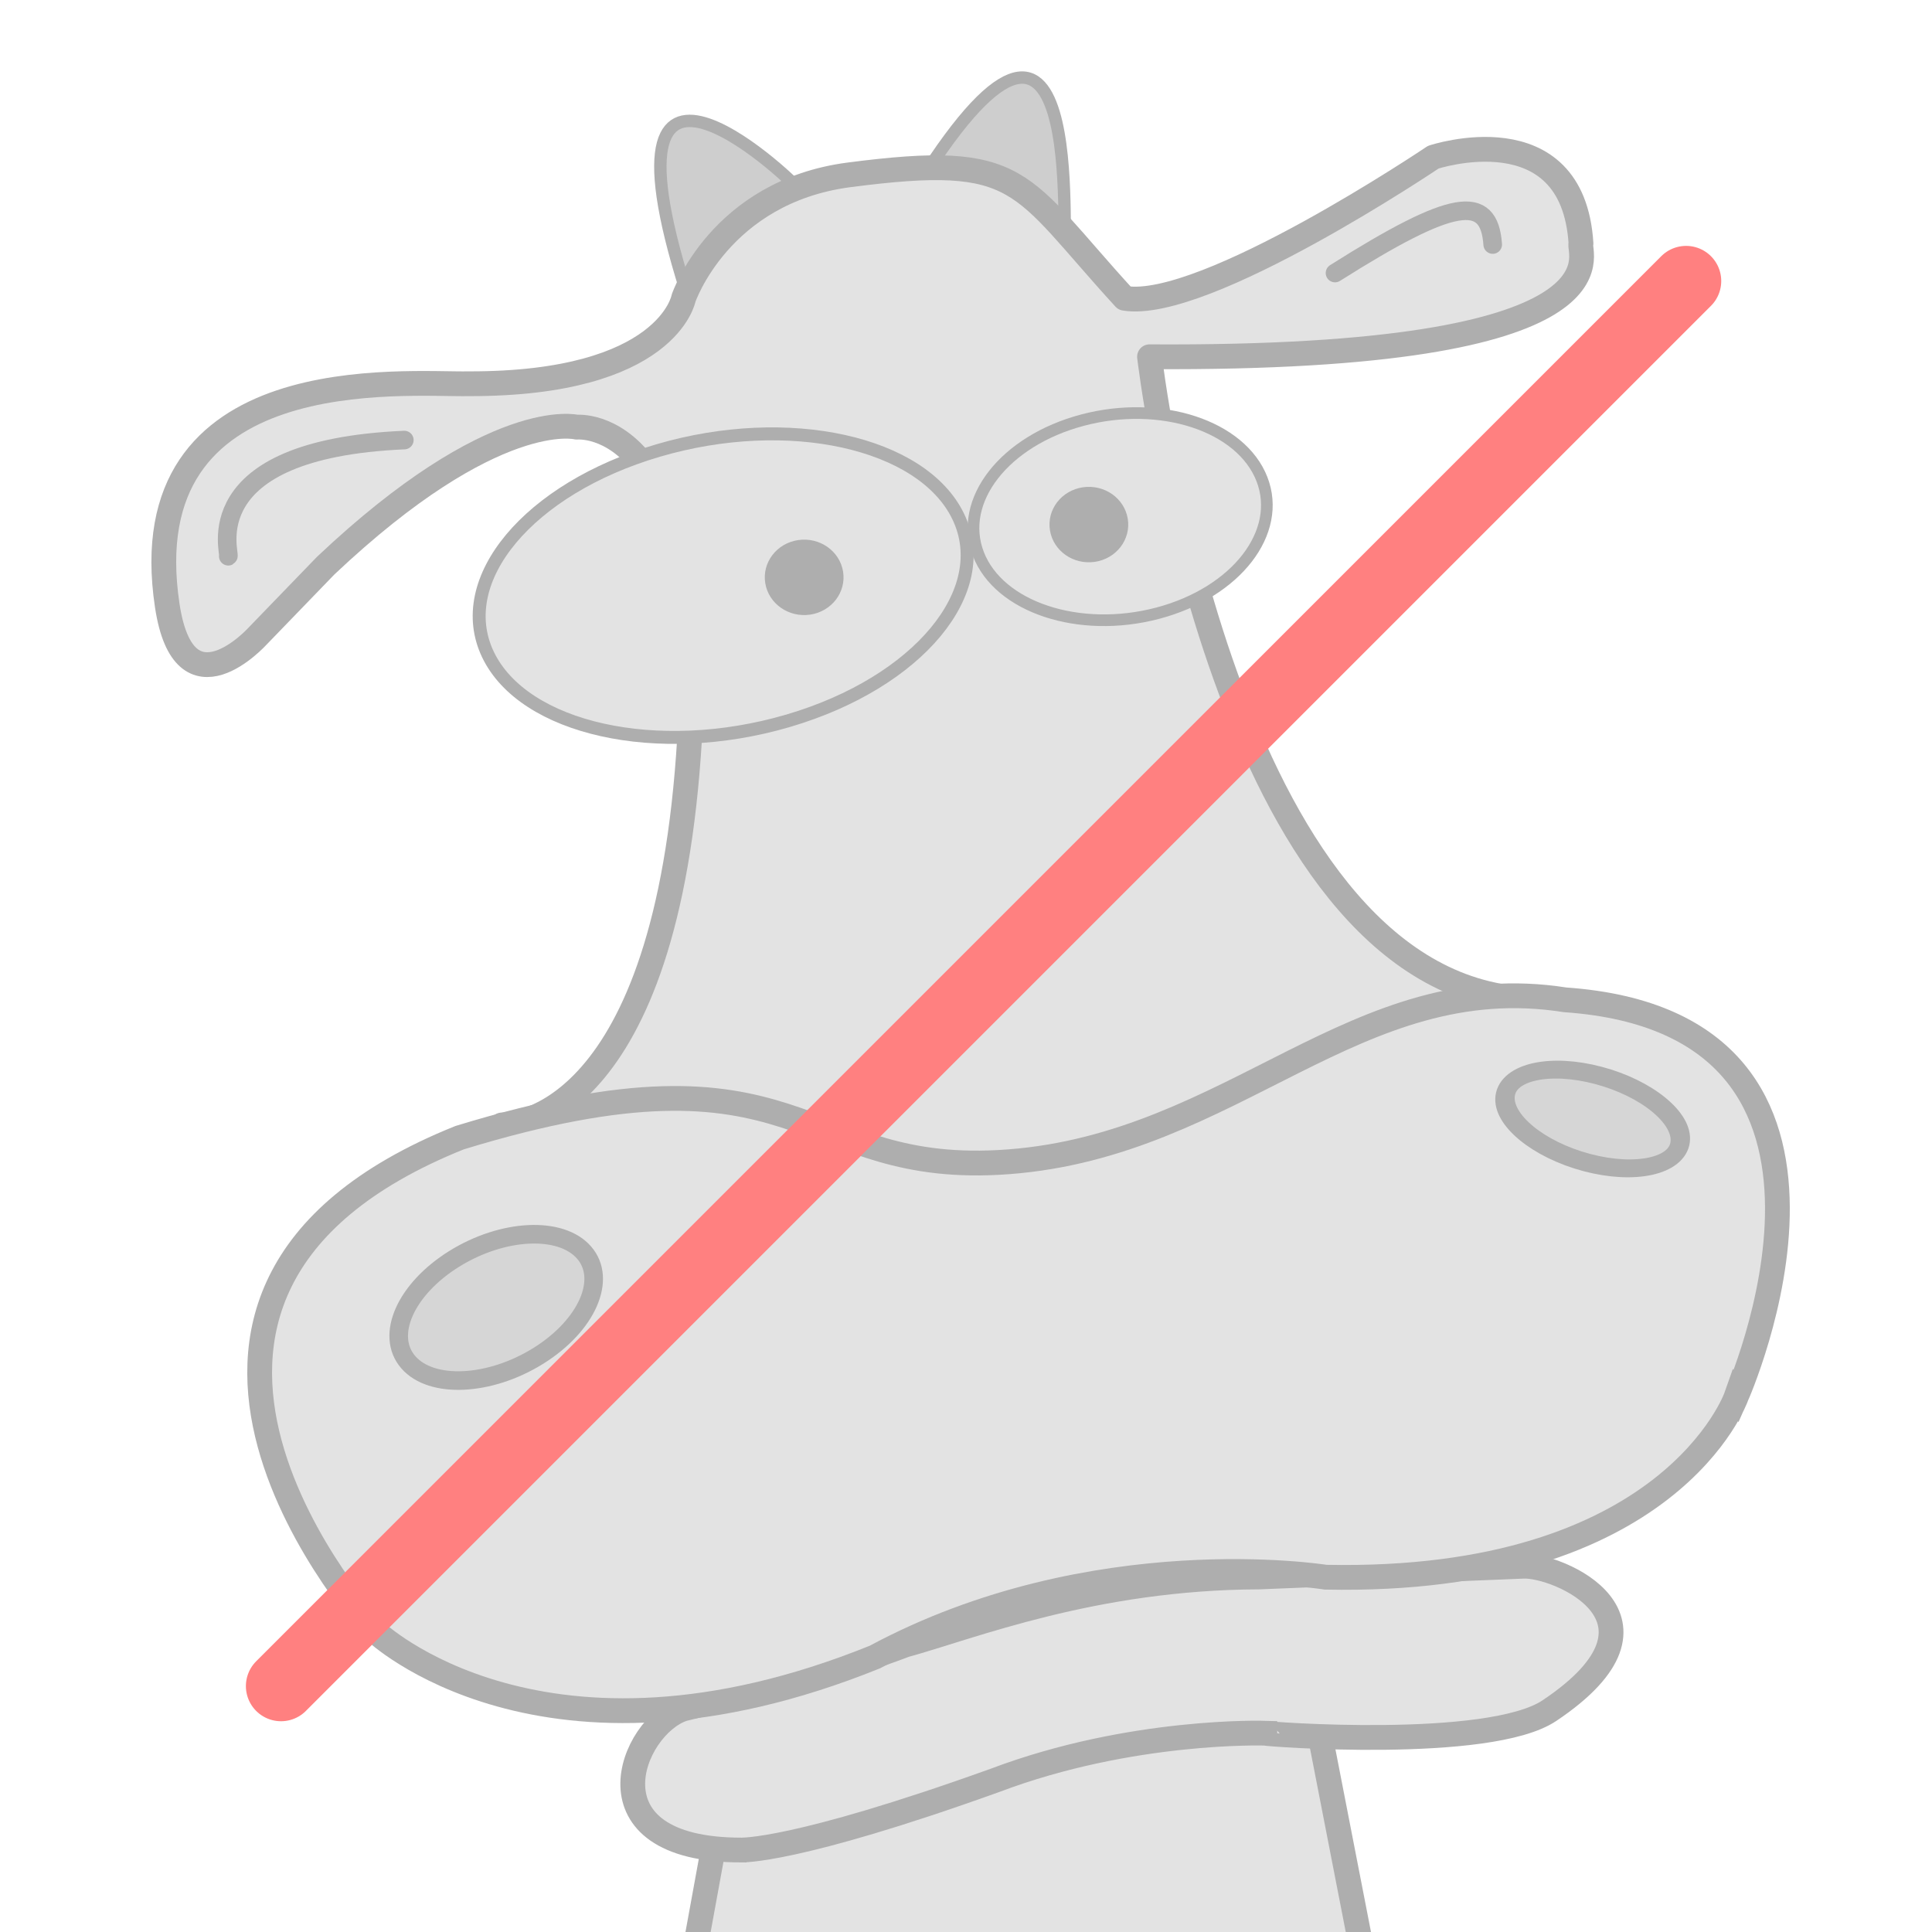
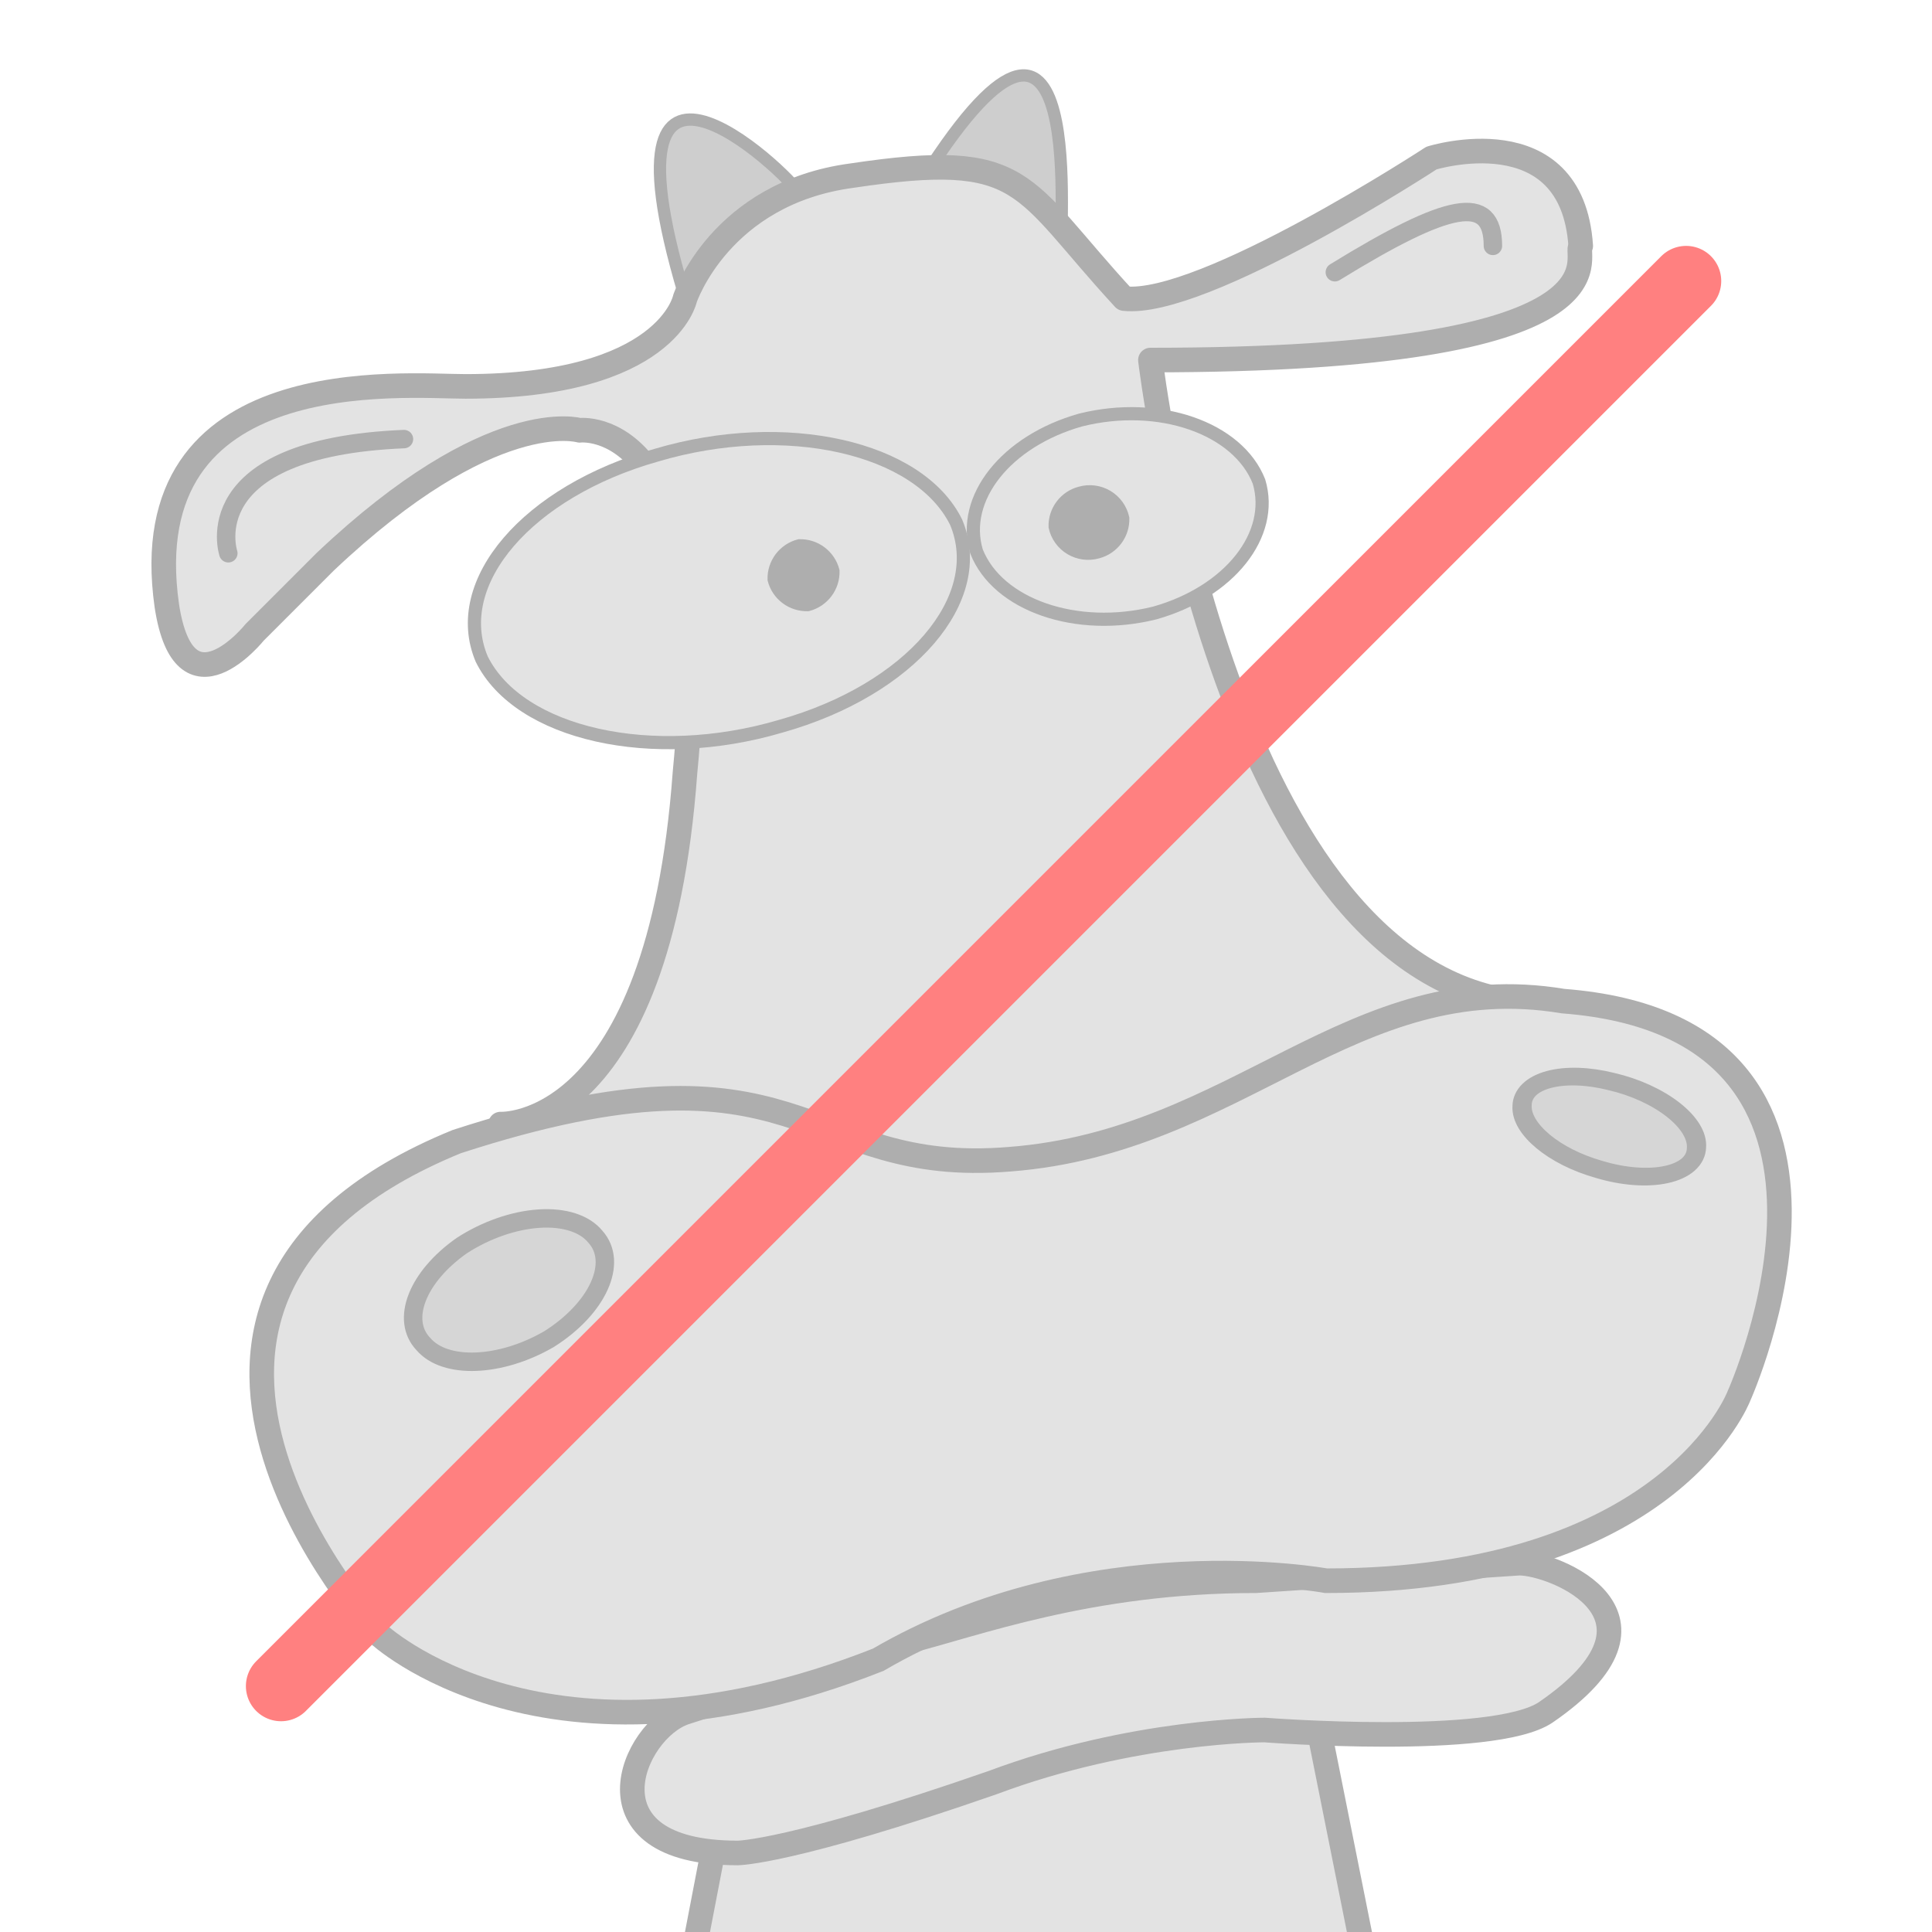
- <svg xmlns="http://www.w3.org/2000/svg" width="220mm" height="220mm" version="1.1" viewBox="0 0 220 220">
+ <svg xmlns="http://www.w3.org/2000/svg" width="220mm" height="220mm" viewBox="0 0 220 220">
  <defs>
-     <clipPath id="f">
-       <rect transform="rotate(26.627)" x="-3.5527e-15" y="77.018" width="220" height="220" stroke="#aeaeae" stroke-linecap="round" stroke-linejoin="round" stroke-width="2.822" />
+     <clipPath id="de">
+       <path stroke="#aeaeae" stroke-linecap="round" stroke-linejoin="round" stroke-width="2.8" d="m-35 69 197 98-98 197-197-98z" />
    </clipPath>
-     <clipPath id="e">
-       <rect transform="matrix(.94013 -.34082 .41756 .90865 0 0)" x="7.1054e-15" y="80.663" width="212.23" height="230.41" stroke="#aeaeae" stroke-linecap="round" stroke-linejoin="round" stroke-width="2.837" />
+     <clipPath id="dd">
+       <path stroke="#aeaeae" stroke-linecap="round" stroke-linejoin="round" stroke-width="2.8" d="M0 81h212v230H0z" transform="rotate(-20) skewX(5)" />
    </clipPath>
-     <clipPath id="a">
-       <rect y="77.018" width="220" height="220" stroke="#aeaeae" stroke-linecap="round" stroke-linejoin="round" stroke-width="2.822" />
+     <clipPath id="da">
+       <path stroke="#aeaeae" stroke-linecap="round" stroke-linejoin="round" stroke-width="2.8" d="M0 77h220v220H0z" />
    </clipPath>
-     <clipPath id="n">
-       <rect transform="rotate(8.7043)" y="77.018" width="220" height="220" stroke="#aeaeae" stroke-linecap="round" stroke-linejoin="round" stroke-width="2.822" />
+     <clipPath id="dc">
+       <path stroke="#aeaeae" stroke-linecap="round" stroke-linejoin="round" stroke-width="2.8" d="m-12 76 218 33-33 218-218-33z" />
    </clipPath>
-     <clipPath id="l">
-       <rect transform="rotate(11.115)" x="-1.7764e-15" y="77.018" width="220" height="220" stroke="#aeaeae" stroke-linecap="round" stroke-linejoin="round" stroke-width="2.822" />
+     <clipPath id="db">
+       <path stroke="#aeaeae" stroke-linecap="round" stroke-linejoin="round" stroke-width="2.8" d="m-15 76 216 42-42 216-216-43z" />
    </clipPath>
  </defs>
-   <g transform="translate(0,-77)">
-     <g>
-       <g fill-rule="evenodd">
-         <path d="m75.331 319.79 9.449-51.783h64.256l9.638 49.515z" clip-path="url(#a)" fill="#e3e3e3" stroke="#aeaeae" stroke-width="2.822" />
-         <path d="m144.03 274.36c0 0.102 25.535 2.032 32.405-2.568 15.621-10.458 0.852-16.673-3.024-16.442l-30.026 1.222c-18.888 0.057-32.814 5.686-40.341 7.752-7.832 2.97-15.497 4.878-25.261 7.279-5.918 1.988-11.56 16.055 6.615 16.064 0.022-0.022 5.901 0.33 28.915-7.938 15.497-5.859 30.717-5.37 30.717-5.37z" clip-path="url(#a)" fill="#e3e3e3" stroke="#aeaeae" stroke-width="2.822" />
-         <path d="m79.262 113.58c-13.501-39.322 10.87-16.11 11.654-15.061z" clip-path="url(#a)" fill="#cecece" stroke="#aeaeae" stroke-width="1.411" />
-         <path d="m105.59 96.43c19.087-29.26 14.805 11.605 15.891 9.289z" clip-path="url(#a)" fill="#cecece" stroke="#aeaeae" stroke-width="1.411" />
-       </g>
-       <g stroke="#aeaeae" stroke-linecap="round">
-         <path d="m57.145 205.1s17.626 0.724 21.101-40.169c3.474-40.892-12.562-39.289-12.562-39.289s-9.354-2.405-28.598 15.769l-7.751 8.018s-8.37 9.271-10.29-3.474c-4.251-28.221 27.17-25.119 34.344-25.257 22.693 0.047 24.455-9.755 24.455-9.755s4.131-12.117 18.843-14.032c19.895-2.589 19.166 0.731 31.371 14.053 9.071 1.512 35.152-16.064 35.152-16.064s15.875-5.292 16.82 9.827c-0.537 0.806 6.921 13.242-49.132 12.897 0 0 7.932 68.163 40.676 72.933l-58.316 44.399z" clip-path="url(#a)" fill="#e3e3e3" stroke-linejoin="round" stroke-width="2.822" />
-         <path transform="rotate(-11.115)" d="m57.316 173.4a28.116 16.722 0 0 1-32.006-14.004 28.116 16.722 0 0 1 23.502-19.055 28.116 16.722 0 0 1 32.071 13.952 28.116 16.722 0 0 1-23.414 19.093" clip-path="url(#l)" fill="#e3e3e3" stroke-width="1.474" />
-         <path d="m92.151 146.38a3.867 3.678 0 0 1-4.402-3.08 3.867 3.678 0 0 1 3.232-4.191 3.867 3.678 0 0 1 4.411 3.069 3.867 3.678 0 0 1-3.22 4.2" clip-path="url(#a)" stroke-width="1.234" fill="#aeaeae" />
-         <path transform="rotate(-8.7043)" d="m108.05 165.09a16.8 11.651 0 0 1-19.125-9.757 16.8 11.651 0 0 1 14.043-13.276 16.8 11.651 0 0 1 19.163 9.721 16.8 11.651 0 0 1-13.991 13.303" clip-path="url(#n)" fill="#e3e3e3" stroke-width="1.327" />
-         <path d="m124.57 140.37a3.867 3.678 0 0 1-4.402-3.08 3.867 3.678 0 0 1 3.232-4.191 3.867 3.678 0 0 1 4.411 3.069 3.867 3.678 0 0 1-3.22 4.2" clip-path="url(#a)" stroke-width="1.234" fill="#aeaeae" />
-       </g>
+   <g stroke="#aeaeae">
+     <g fill-rule="evenodd">
+       <path fill="#e3e3e3" stroke-width="2.8" d="m75 320 10-52h64l10 50z" clip-path="url(#da)" transform="translate(0 -77)" />
+       <path fill="#e3e3e3" stroke-width="2.8" d="M144 274s26 2 32-2c16-11 1-17-3-17l-30 2c-19 0-32 5-40 7l-25 8c-6 2-12 16 6 16 0 0 6 0 29-8 16-6 31-6 31-6z" clip-path="url(#da)" transform="translate(0 -77)" />
+       <path fill="#cecece" stroke-width="1.4" d="M79 114C66 74 90 97 91 99zm27-18c19-29 14 12 15 10z" clip-path="url(#da)" transform="translate(0 -77)" />
    </g>
-     <path d="m152.02 108.09c13.465-8.499 17.552-9.072 17.958-3.245" clip-path="url(#a)" fill="none" stroke="#aeaeae" stroke-linecap="round" stroke-width="2.117" />
-     <path d="m46.04 127.11c-24.162 1.056-19.72 13.067-20.045 13.23" clip-path="url(#a)" fill="none" stroke="#aeaeae" stroke-linecap="round" stroke-width="2.117" />
-     <g stroke="#aeaeae">
-       <path d="m197.72 236.02s18.976-42.496-19.511-45.169c-23.787-3.742-37.709 16.49-63.343 18.442-24.323 1.851-22.743-14.929-62.541-2.74-44.81 18.012-9.622 56.193-9.622 56.193s19.068 18.239 56.928 2.94c24.856-13.363 51.316-9.087 51.316-9.087 39.289 0.802 46.772-20.58 46.772-20.58z" clip-path="url(#a)" fill="#e3e3e3" fill-rule="evenodd" stroke-width="2.822" />
-       <path transform="matrix(.94518 .32655 -.43435 .90074 0 0)" d="m255.42 139.85a10.312 4.997 0 0 1-11.739-4.184 10.312 4.997 0 0 1 8.62-5.694 10.312 4.997 0 0 1 11.762 4.169 10.312 4.997 0 0 1-8.588 5.705" clip-path="url(#e)" fill="#d6d6d6" stroke-linecap="round" stroke-width="2.124" />
-       <path transform="rotate(-26.627)" d="m-48.942 234.33a11.884 7.167 0 0 1-13.529-6.002 11.884 7.167 0 0 1 9.934-8.167 11.884 7.167 0 0 1 13.556 5.98 11.884 7.167 0 0 1-9.897 8.183" clip-path="url(#f)" fill="#d6d6d6" stroke-linecap="round" stroke-width="2.117" />
+     <g stroke-linecap="round">
+       <path fill="#e3e3e3" stroke-linejoin="round" stroke-width="2.8" d="M57 205s18 1 21-40c4-41-12-39-12-39s-10-3-29 15l-8 8s-8 10-10-3c-4-28 27-25 34-25 23 0 25-10 25-10s4-12 19-14c20-3 19 1 31 14 9 1 35-16 35-16s16-5 17 10c-1 1 7 13-49 13 0 0 8 68 41 73l-59 44z" clip-path="url(#da)" transform="translate(0 -77)" />
+       <path fill="#e3e3e3" stroke-width="1.5" d="M57 173a28 17 0 0 1-32-14 28 17 0 0 1 24-19 28 17 0 0 1 32 14 28 17 0 0 1-24 19" clip-path="url(#db)" transform="rotate(-11 -396 -38)" />
+       <path fill="#aeaeae" stroke-width="1.2" d="M92 146a4 4 0 0 1-4-3 4 4 0 0 1 3-4 4 4 0 0 1 4 3 4 4 0 0 1-3 4" clip-path="url(#da)" transform="translate(0 -77)" />
+       <path fill="#e3e3e3" stroke-width="1.5" d="M108 165a17 12 0 0 1-19-10 17 12 0 0 1 14-13 17 12 0 0 1 19 10 17 12 0 0 1-14 13" clip-path="url(#dc)" transform="rotate(-8.7 -506 -37)" />
+       <path fill="#aeaeae" stroke-width="1.2" d="M125 140a4 4 0 0 1-5-3 4 4 0 0 1 3-4 4 4 0 0 1 5 3 4 4 0 0 1-3 4" clip-path="url(#da)" transform="translate(0 -77)" />
    </g>
+     <path fill="none" stroke-linecap="round" stroke-width="2.1" d="M152 108c13-8 18-9 18-3M46 127c-24 1-20 13-20 13" clip-path="url(#da)" transform="translate(0 -77)" />
+     <path fill="#e3e3e3" fill-rule="evenodd" stroke-width="2.8" d="M198 236s19-42-20-45c-24-4-37 16-63 18-24 2-23-15-63-2-44 18-9 56-9 56s19 18 57 3c24-14 51-9 51-9 39 0 47-21 47-21z" clip-path="url(#da)" transform="translate(0 -77)" />
+     <path fill="#d6d6d6" stroke-linecap="round" stroke-width="2.1" d="M255 140a10 5 0 0 1-11-4 10 5 0 0 1 8-6 10 5 0 0 1 12 4 10 5 0 0 1-9 6" clip-path="url(#dd)" transform="matrix(.95 .33 -.43 .9 0 -77)" />
+     <path fill="#d6d6d6" stroke-linecap="round" stroke-width="2.1" d="M-49 234a12 7 0 0 1-13-6 12 7 0 0 1 9-8 12 7 0 0 1 14 6 12 7 0 0 1-10 8" clip-path="url(#de)" transform="rotate(-27 -163 -39)" />
  </g>
-   <path d="M 32,192 192,32" fill="none" stroke="#ff8080" stroke-width="8" stroke-linecap="round" />
+   <path fill="none" stroke="#ff8080" stroke-linecap="round" stroke-width="8" d="M32 192 192 32" />
</svg>
